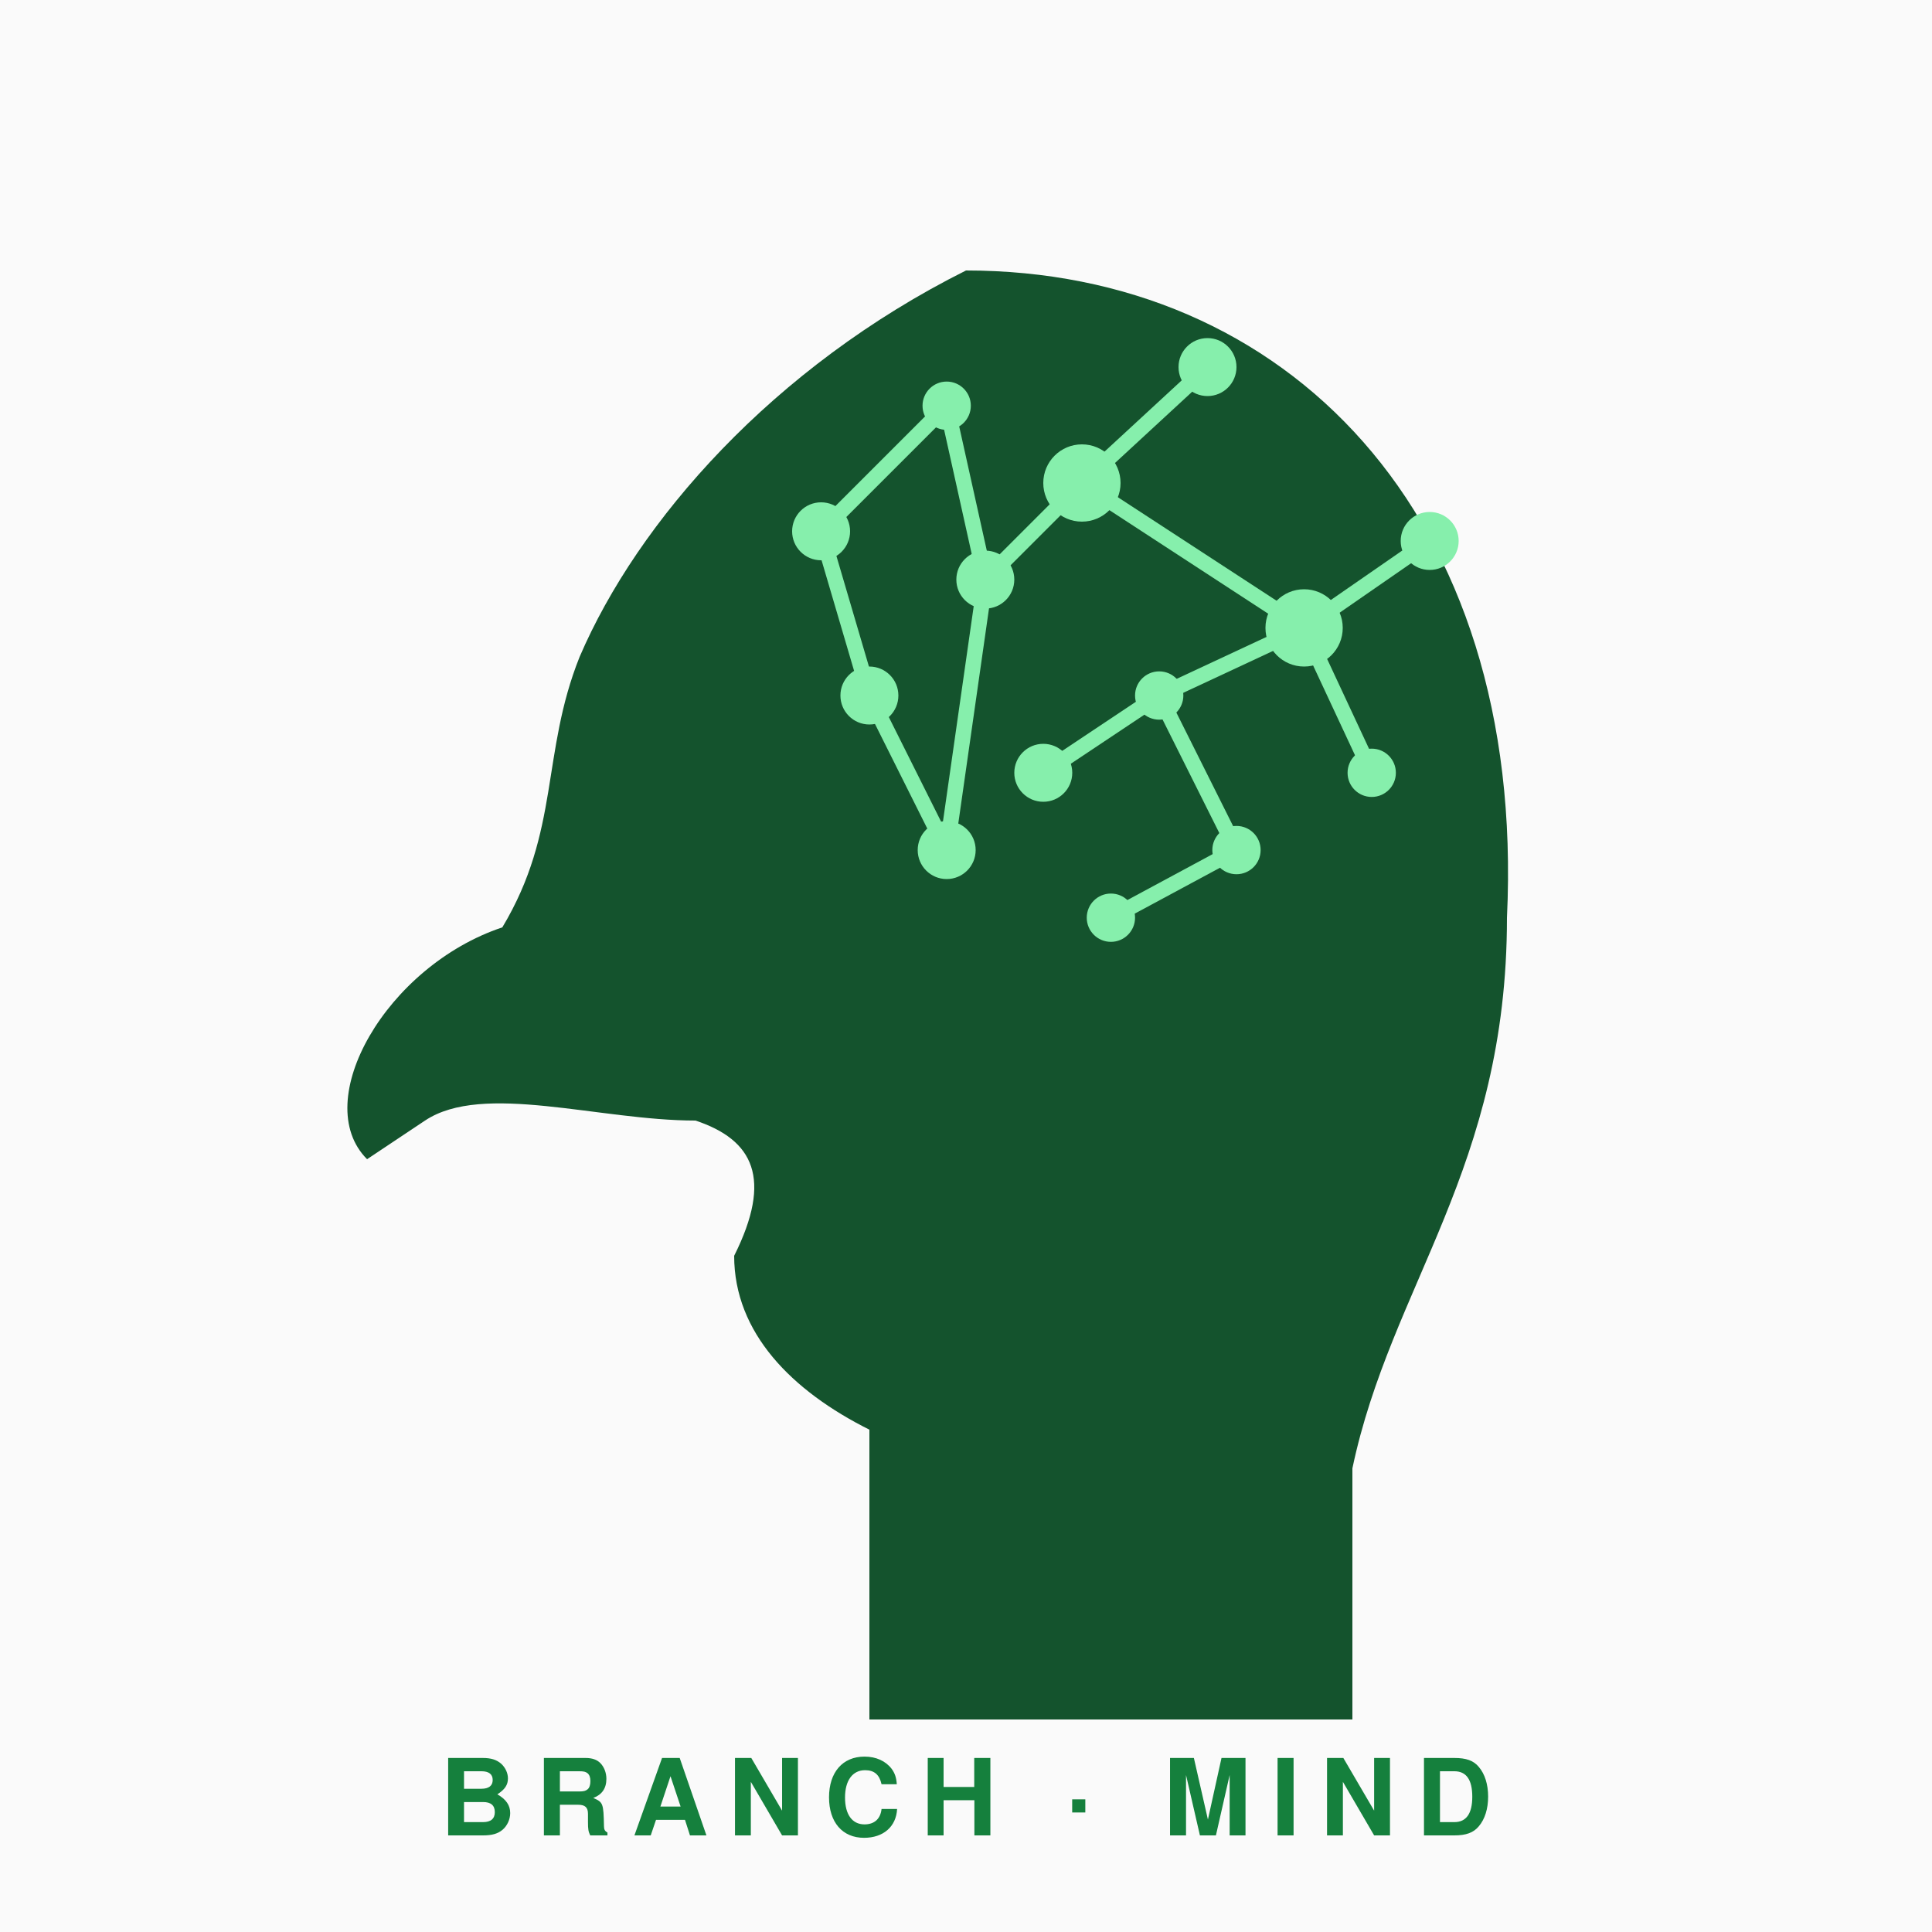
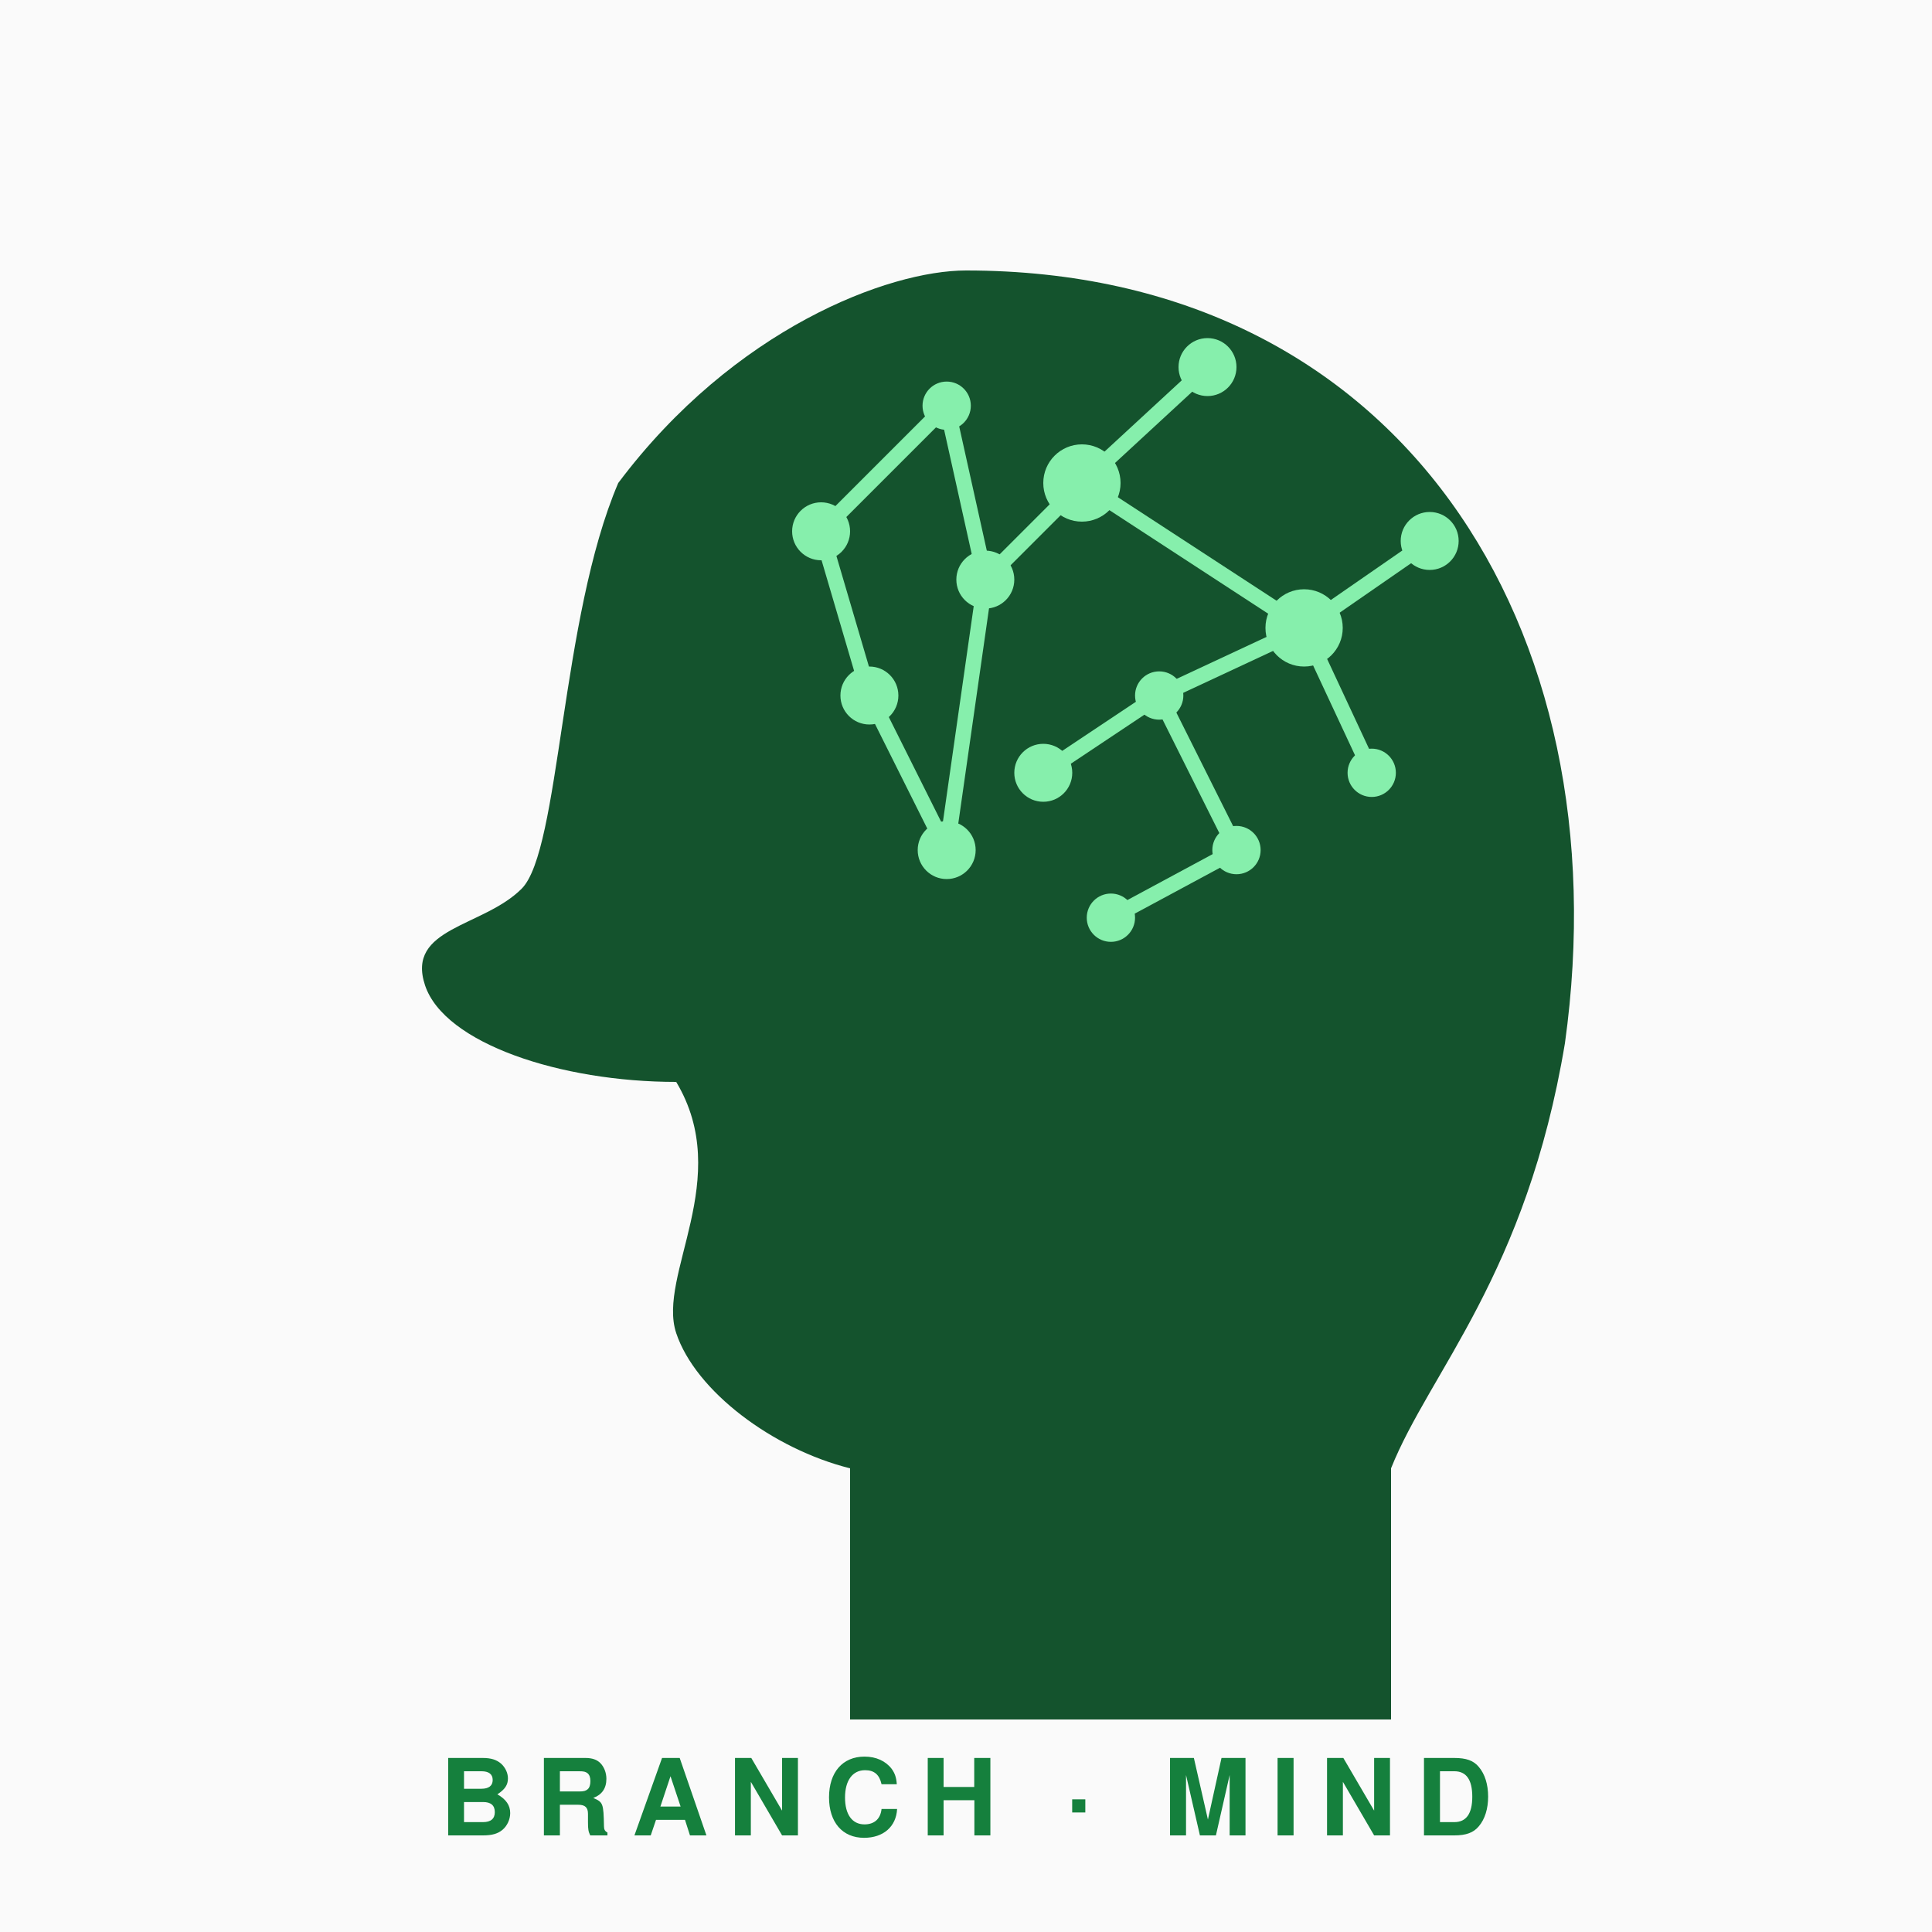
<svg xmlns="http://www.w3.org/2000/svg" viewBox="0 0 200 200" width="200" height="200">
  <rect width="200" height="200" fill="#FAFAFA" />
-   <path d="M100 28 C133 28 158 53 156 95 C156 121 144 133 140 152 L140 178 L90 178 L90 148 C82 144 76 138 76 130 C80 122 78 118 72 116 C62 116 50 112 44 116 L38 120 C32 114 40 100 52 96 C58 86 56 78 60 68 C66 54 80 38 100 28 Z" fill="#14532D" />
+   <path d="M100 28 C145 28 168 65 162 108 C158 132 148 142 144 152 L144 178 L88 178 L88 152 C80 150 72 144 70 138 S76 122 70 112 C58 112 46 108 44 102 S50 96 54 92 S58 64 64 50 C76 34 92 28 100 28 Z" fill="#14532D" />
  <g stroke="#86EFAC" stroke-width="1.6" fill="none" stroke-linecap="round">
    <line x1="125" y1="38" x2="112" y2="50" />
    <line x1="112" y1="50" x2="135" y2="65" />
    <line x1="135" y1="65" x2="120" y2="72" />
    <line x1="120" y1="72" x2="128" y2="88" />
    <line x1="128" y1="88" x2="115" y2="95" />
    <line x1="112" y1="50" x2="102" y2="60" />
    <line x1="102" y1="60" x2="98" y2="42" />
    <line x1="98" y1="42" x2="85" y2="55" />
    <line x1="102" y1="60" x2="98" y2="88" />
    <line x1="135" y1="65" x2="148" y2="56" />
    <line x1="135" y1="65" x2="142" y2="80" />
    <line x1="120" y1="72" x2="108" y2="80" />
    <line x1="90" y1="72" x2="85" y2="55" />
    <line x1="90" y1="72" x2="98" y2="88" />
  </g>
  <g fill="#86EFAC">
    <circle cx="125" cy="38" r="3" />
    <circle cx="98" cy="42" r="2.5" />
    <circle cx="148" cy="56" r="3" />
    <circle cx="112" cy="50" r="4" />
    <circle cx="85" cy="55" r="3" />
    <circle cx="135" cy="65" r="4" />
    <circle cx="102" cy="60" r="3" />
    <circle cx="120" cy="72" r="2.5" />
    <circle cx="90" cy="72" r="3" />
    <circle cx="142" cy="80" r="2.5" />
    <circle cx="108" cy="80" r="3" />
    <circle cx="128" cy="88" r="2.5" />
    <circle cx="98" cy="88" r="3" />
    <circle cx="115" cy="95" r="2.5" />
  </g>
  <text x="100" y="190" text-anchor="middle" font-family="Helvetica, Arial, sans-serif" font-size="11" font-weight="700" letter-spacing="2" fill="#15803D">BRANCH · MIND</text>
</svg>
